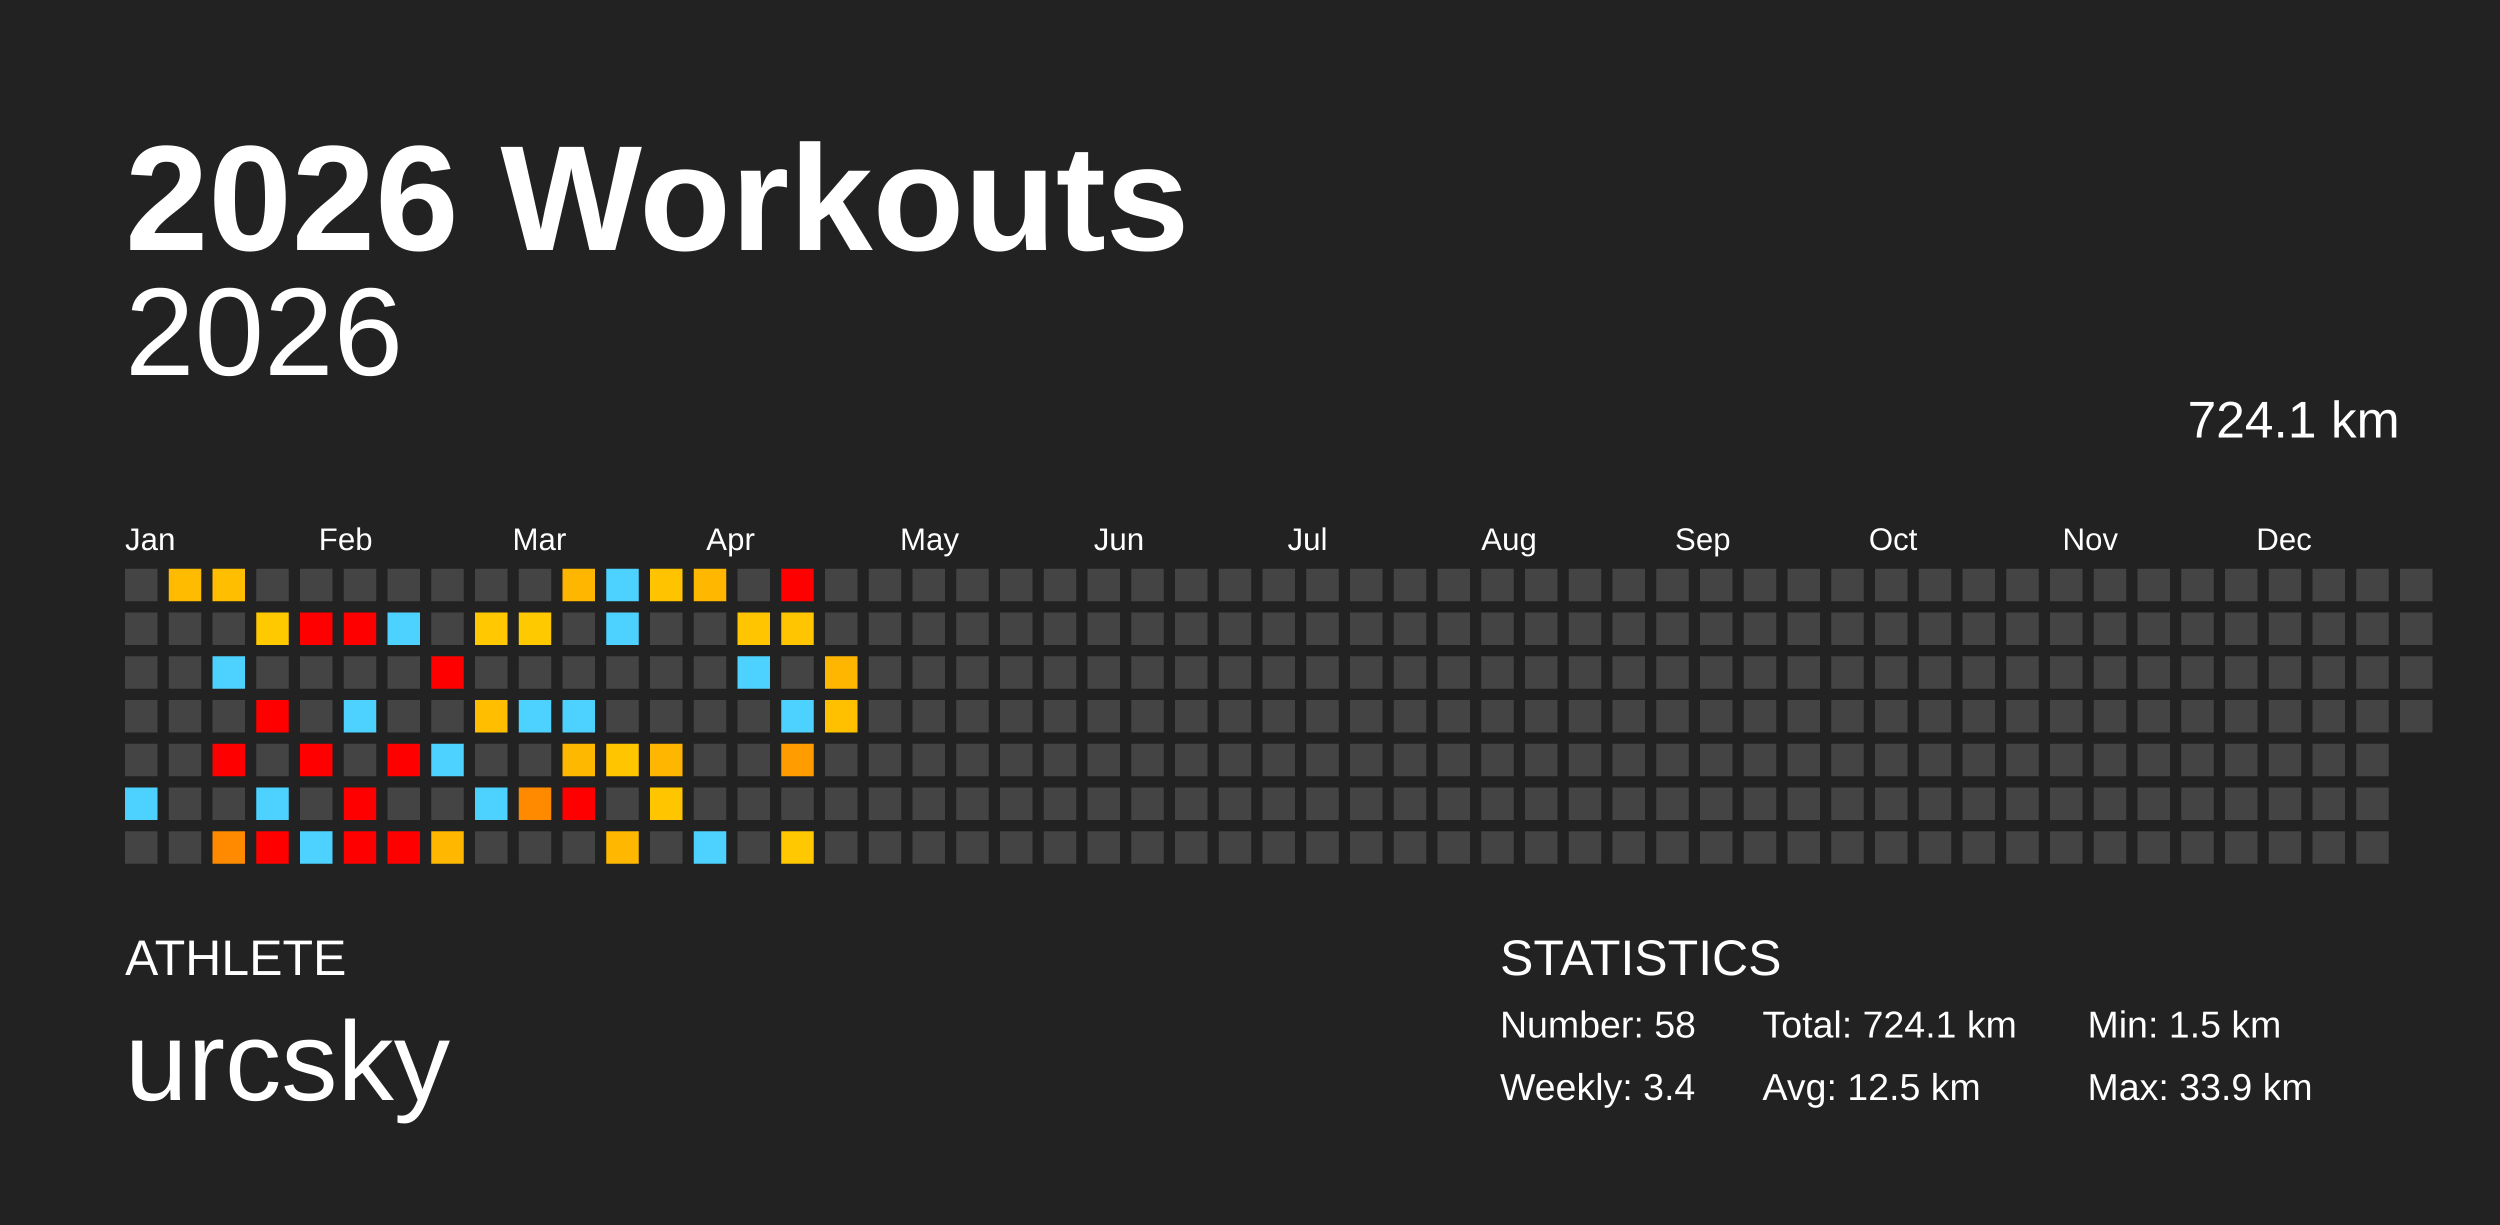
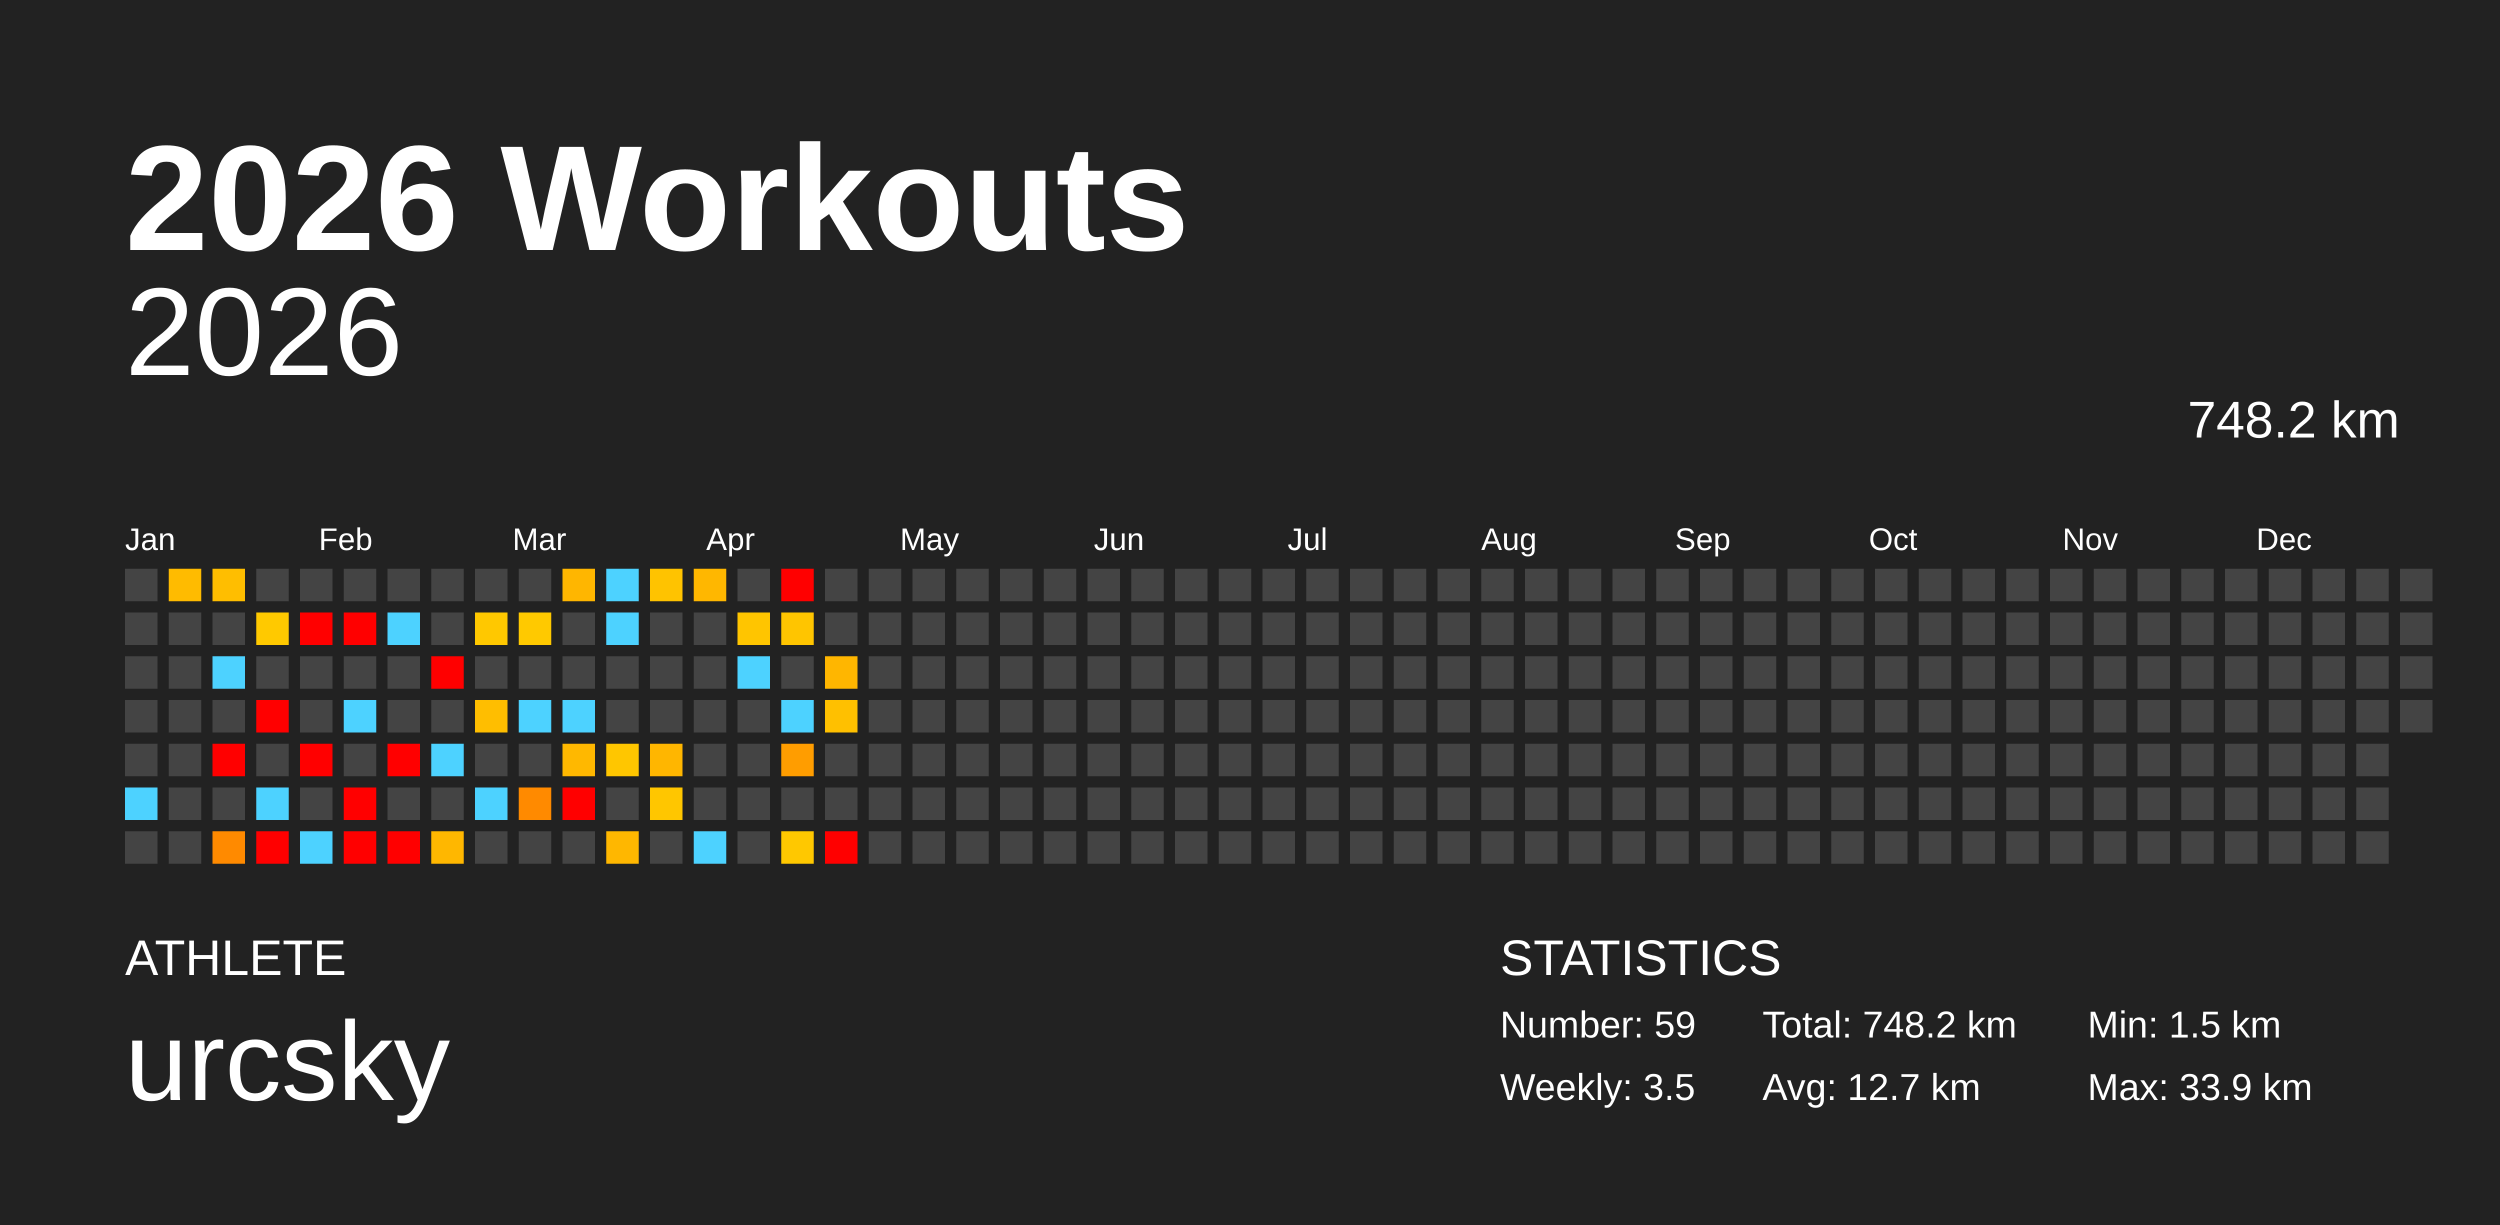
<svg xmlns="http://www.w3.org/2000/svg" baseProfile="full" height="98mm" version="1.1" viewBox="0,0,200,98" width="200mm">
  <defs />
  <rect fill="#222222" height="98" width="200" x="0" y="0" />
  <text fill="#FFFFFF" style="font-size:12px; font-family:Arial; font-weight:bold;" x="10" y="20">2026 Workouts</text>
  <text fill="#FFFFFF" style="font-size:4px; font-family:Arial" x="10" y="78">ATHLETE</text>
  <text fill="#FFFFFF" style="font-size:9px; font-family:Arial" x="10" y="88">urcsky</text>
  <text fill="#FFFFFF" style="font-size:4px; font-family:Arial" x="120" y="78">STATISTICS</text>
-   <text fill="#FFFFFF" style="font-size:3px; font-family:Arial" x="120" y="83">Number: 58</text>
-   <text fill="#FFFFFF" style="font-size:3px; font-family:Arial" x="120" y="88">Weekly: 3.4</text>
-   <text fill="#FFFFFF" style="font-size:3px; font-family:Arial" x="141" y="83">Total: 724.1 km</text>
-   <text fill="#FFFFFF" style="font-size:3px; font-family:Arial" x="141" y="88">Avg: 12.5 km</text>
+   <text fill="#FFFFFF" style="font-size:3px; font-family:Arial" x="120" y="83">Number: 59</text>
+   <text fill="#FFFFFF" style="font-size:3px; font-family:Arial" x="120" y="88">Weekly: 3.5</text>
+   <text fill="#FFFFFF" style="font-size:3px; font-family:Arial" x="141" y="83">Total: 748.2 km</text>
+   <text fill="#FFFFFF" style="font-size:3px; font-family:Arial" x="141" y="88">Avg: 12.7 km</text>
  <text fill="#FFFFFF" style="font-size:3px; font-family:Arial" x="167" y="83">Min: 1.5 km</text>
  <text fill="#FFFFFF" style="font-size:3px; font-family:Arial" x="167" y="88">Max: 33.9 km</text>
  <text alignment-baseline="hanging" fill="#FFFFFF" style="font-size:10.0px; font-family:Arial;" x="10" y="30">2026</text>
-   <text alignment-baseline="hanging" fill="#FFFFFF" style="font-size:4.125px; font-family:Arial;" x="175" y="35">724.1 km</text>
+   <text alignment-baseline="hanging" fill="#FFFFFF" style="font-size:4.125px; font-family:Arial;" x="175" y="35">748.2 km</text>
  <text fill="#FFFFFF" style="font-size:2.5px; font-family:Arial" x="10.0" y="44">Jan</text>
  <text fill="#FFFFFF" style="font-size:2.5px; font-family:Arial" x="25.5" y="44">Feb</text>
  <text fill="#FFFFFF" style="font-size:2.5px; font-family:Arial" x="41.0" y="44">Mar</text>
  <text fill="#FFFFFF" style="font-size:2.5px; font-family:Arial" x="56.5" y="44">Apr</text>
  <text fill="#FFFFFF" style="font-size:2.5px; font-family:Arial" x="72.0" y="44">May</text>
  <text fill="#FFFFFF" style="font-size:2.5px; font-family:Arial" x="87.5" y="44">Jun</text>
  <text fill="#FFFFFF" style="font-size:2.5px; font-family:Arial" x="103.0" y="44">Jul</text>
  <text fill="#FFFFFF" style="font-size:2.5px; font-family:Arial" x="118.5" y="44">Aug</text>
  <text fill="#FFFFFF" style="font-size:2.5px; font-family:Arial" x="134.0" y="44">Sep</text>
  <text fill="#FFFFFF" style="font-size:2.5px; font-family:Arial" x="149.5" y="44">Oct</text>
  <text fill="#FFFFFF" style="font-size:2.5px; font-family:Arial" x="165.0" y="44">Nov</text>
  <text fill="#FFFFFF" style="font-size:2.5px; font-family:Arial" x="180.5" y="44">Dec</text>
  <rect fill="#444444" height="2.6" width="2.6" x="10.0" y="45.5" />
  <rect fill="#444444" height="2.6" width="2.6" x="10.0" y="49.0" />
  <rect fill="#444444" height="2.6" width="2.6" x="10.0" y="52.5" />
  <rect fill="#444444" height="2.6" width="2.6" x="10.0" y="56.0" />
  <rect fill="#444444" height="2.6" width="2.6" x="10.0" y="59.5" />
  <rect fill="#4dd2ff" height="2.6" width="2.6" x="10.0" y="63.0" />
  <rect fill="#444444" height="2.6" width="2.6" x="10.0" y="66.5" />
  <rect fill="#ffbb00" height="2.6" width="2.6" x="13.5" y="45.5" />
  <rect fill="#444444" height="2.6" width="2.6" x="13.5" y="49.0" />
  <rect fill="#444444" height="2.6" width="2.6" x="13.5" y="52.5" />
  <rect fill="#444444" height="2.6" width="2.6" x="13.5" y="56.0" />
  <rect fill="#444444" height="2.6" width="2.6" x="13.5" y="59.5" />
  <rect fill="#444444" height="2.6" width="2.6" x="13.5" y="63.0" />
  <rect fill="#444444" height="2.6" width="2.6" x="13.5" y="66.5" />
  <rect fill="#ffbe00" height="2.6" width="2.6" x="17.0" y="45.5" />
  <rect fill="#444444" height="2.6" width="2.6" x="17.0" y="49.0" />
  <rect fill="#4dd2ff" height="2.6" width="2.6" x="17.0" y="52.5" />
  <rect fill="#444444" height="2.6" width="2.6" x="17.0" y="56.0" />
  <rect fill="red" height="2.6" width="2.6" x="17.0" y="59.5" />
  <rect fill="#444444" height="2.6" width="2.6" x="17.0" y="63.0" />
  <rect fill="#ff8a00" height="2.6" width="2.6" x="17.0" y="66.5" />
  <rect fill="#444444" height="2.6" width="2.6" x="20.5" y="45.5" />
  <rect fill="#ffc900" height="2.6" width="2.6" x="20.5" y="49.0" />
  <rect fill="#444444" height="2.6" width="2.6" x="20.5" y="52.5" />
  <rect fill="red" height="2.6" width="2.6" x="20.5" y="56.0" />
  <rect fill="#444444" height="2.6" width="2.6" x="20.5" y="59.5" />
  <rect fill="#4dd2ff" height="2.6" width="2.6" x="20.5" y="63.0" />
  <rect fill="red" height="2.6" width="2.6" x="20.5" y="66.5" />
  <rect fill="#444444" height="2.6" width="2.6" x="24.0" y="45.5" />
  <rect fill="red" height="2.6" width="2.6" x="24.0" y="49.0" />
  <rect fill="#444444" height="2.6" width="2.6" x="24.0" y="52.5" />
  <rect fill="#444444" height="2.6" width="2.6" x="24.0" y="56.0" />
  <rect fill="red" height="2.6" width="2.6" x="24.0" y="59.5" />
  <rect fill="#444444" height="2.6" width="2.6" x="24.0" y="63.0" />
  <rect fill="#4dd2ff" height="2.6" width="2.6" x="24.0" y="66.5" />
  <rect fill="#444444" height="2.6" width="2.6" x="27.5" y="45.5" />
  <rect fill="red" height="2.6" width="2.6" x="27.5" y="49.0" />
  <rect fill="#444444" height="2.6" width="2.6" x="27.5" y="52.5" />
  <rect fill="#4dd2ff" height="2.6" width="2.6" x="27.5" y="56.0" />
  <rect fill="#444444" height="2.6" width="2.6" x="27.5" y="59.5" />
  <rect fill="red" height="2.6" width="2.6" x="27.5" y="63.0" />
  <rect fill="red" height="2.6" width="2.6" x="27.5" y="66.5" />
  <rect fill="#444444" height="2.6" width="2.6" x="31.0" y="45.5" />
  <rect fill="#4dd2ff" height="2.6" width="2.6" x="31.0" y="49.0" />
  <rect fill="#444444" height="2.6" width="2.6" x="31.0" y="52.5" />
  <rect fill="#444444" height="2.6" width="2.6" x="31.0" y="56.0" />
  <rect fill="red" height="2.6" width="2.6" x="31.0" y="59.5" />
  <rect fill="#444444" height="2.6" width="2.6" x="31.0" y="63.0" />
  <rect fill="red" height="2.6" width="2.6" x="31.0" y="66.5" />
  <rect fill="#444444" height="2.6" width="2.6" x="34.5" y="45.5" />
  <rect fill="#444444" height="2.6" width="2.6" x="34.5" y="49.0" />
  <rect fill="red" height="2.6" width="2.6" x="34.5" y="52.5" />
  <rect fill="#444444" height="2.6" width="2.6" x="34.5" y="56.0" />
  <rect fill="#4dd2ff" height="2.6" width="2.6" x="34.5" y="59.5" />
  <rect fill="#444444" height="2.6" width="2.6" x="34.5" y="63.0" />
  <rect fill="#ffb700" height="2.6" width="2.6" x="34.5" y="66.5" />
  <rect fill="#444444" height="2.6" width="2.6" x="38.0" y="45.5" />
  <rect fill="#ffc800" height="2.6" width="2.6" x="38.0" y="49.0" />
  <rect fill="#444444" height="2.6" width="2.6" x="38.0" y="52.5" />
  <rect fill="#ffbe00" height="2.6" width="2.6" x="38.0" y="56.0" />
  <rect fill="#444444" height="2.6" width="2.6" x="38.0" y="59.5" />
  <rect fill="#4dd2ff" height="2.6" width="2.6" x="38.0" y="63.0" />
  <rect fill="#444444" height="2.6" width="2.6" x="38.0" y="66.5" />
  <rect fill="#444444" height="2.6" width="2.6" x="41.5" y="45.5" />
  <rect fill="#ffc900" height="2.6" width="2.6" x="41.5" y="49.0" />
  <rect fill="#444444" height="2.6" width="2.6" x="41.5" y="52.5" />
  <rect fill="#4dd2ff" height="2.6" width="2.6" x="41.5" y="56.0" />
  <rect fill="#444444" height="2.6" width="2.6" x="41.5" y="59.5" />
  <rect fill="#ff8a00" height="2.6" width="2.6" x="41.5" y="63.0" />
  <rect fill="#444444" height="2.6" width="2.6" x="41.5" y="66.5" />
  <rect fill="#ffb600" height="2.6" width="2.6" x="45.0" y="45.5" />
  <rect fill="#444444" height="2.6" width="2.6" x="45.0" y="49.0" />
  <rect fill="#444444" height="2.6" width="2.6" x="45.0" y="52.5" />
  <rect fill="#4dd2ff" height="2.6" width="2.6" x="45.0" y="56.0" />
  <rect fill="#ffb800" height="2.6" width="2.6" x="45.0" y="59.5" />
  <rect fill="red" height="2.6" width="2.6" x="45.0" y="63.0" />
  <rect fill="#444444" height="2.6" width="2.6" x="45.0" y="66.5" />
  <rect fill="#4dd2ff" height="2.6" width="2.6" x="48.5" y="45.5" />
  <rect fill="#4dd2ff" height="2.6" width="2.6" x="48.5" y="49.0" />
  <rect fill="#444444" height="2.6" width="2.6" x="48.5" y="52.5" />
  <rect fill="#444444" height="2.6" width="2.6" x="48.5" y="56.0" />
  <rect fill="#ffc600" height="2.6" width="2.6" x="48.5" y="59.5" />
  <rect fill="#444444" height="2.6" width="2.6" x="48.5" y="63.0" />
  <rect fill="#ffb700" height="2.6" width="2.6" x="48.5" y="66.5" />
  <rect fill="#ffc300" height="2.6" width="2.6" x="52.0" y="45.5" />
  <rect fill="#444444" height="2.6" width="2.6" x="52.0" y="49.0" />
  <rect fill="#444444" height="2.6" width="2.6" x="52.0" y="52.5" />
  <rect fill="#444444" height="2.6" width="2.6" x="52.0" y="56.0" />
  <rect fill="#ffb600" height="2.6" width="2.6" x="52.0" y="59.5" />
  <rect fill="#ffc600" height="2.6" width="2.6" x="52.0" y="63.0" />
  <rect fill="#444444" height="2.6" width="2.6" x="52.0" y="66.5" />
  <rect fill="#ffb700" height="2.6" width="2.6" x="55.5" y="45.5" />
  <rect fill="#444444" height="2.6" width="2.6" x="55.5" y="49.0" />
  <rect fill="#444444" height="2.6" width="2.6" x="55.5" y="52.5" />
  <rect fill="#444444" height="2.6" width="2.6" x="55.5" y="56.0" />
  <rect fill="#444444" height="2.6" width="2.6" x="55.5" y="59.5" />
  <rect fill="#444444" height="2.6" width="2.6" x="55.5" y="63.0" />
  <rect fill="#4dd2ff" height="2.6" width="2.6" x="55.5" y="66.5" />
  <rect fill="#444444" height="2.6" width="2.6" x="59.0" y="45.5" />
  <rect fill="#ffc500" height="2.6" width="2.6" x="59.0" y="49.0" />
  <rect fill="#4dd2ff" height="2.6" width="2.6" x="59.0" y="52.5" />
  <rect fill="#444444" height="2.6" width="2.6" x="59.0" y="56.0" />
  <rect fill="#444444" height="2.6" width="2.6" x="59.0" y="59.5" />
  <rect fill="#444444" height="2.6" width="2.6" x="59.0" y="63.0" />
  <rect fill="#444444" height="2.6" width="2.6" x="59.0" y="66.5" />
  <rect fill="red" height="2.6" width="2.6" x="62.5" y="45.5" />
  <rect fill="#ffc500" height="2.6" width="2.6" x="62.5" y="49.0" />
  <rect fill="#444444" height="2.6" width="2.6" x="62.5" y="52.5" />
  <rect fill="#4dd2ff" height="2.6" width="2.6" x="62.5" y="56.0" />
  <rect fill="#ff9d00" height="2.6" width="2.6" x="62.5" y="59.5" />
  <rect fill="#444444" height="2.6" width="2.6" x="62.5" y="63.0" />
  <rect fill="#ffc800" height="2.6" width="2.6" x="62.5" y="66.5" />
  <rect fill="#444444" height="2.6" width="2.6" x="66.0" y="45.5" />
  <rect fill="#444444" height="2.6" width="2.6" x="66.0" y="49.0" />
  <rect fill="#ffb600" height="2.6" width="2.6" x="66.0" y="52.5" />
  <rect fill="#ffc000" height="2.6" width="2.6" x="66.0" y="56.0" />
  <rect fill="#444444" height="2.6" width="2.6" x="66.0" y="59.5" />
  <rect fill="#444444" height="2.6" width="2.6" x="66.0" y="63.0" />
-   <rect fill="#444444" height="2.6" width="2.6" x="66.0" y="66.5" />
+   <rect fill="red" height="2.6" width="2.6" x="66.0" y="66.5" />
  <rect fill="#444444" height="2.6" width="2.6" x="69.5" y="45.5" />
  <rect fill="#444444" height="2.6" width="2.6" x="69.5" y="49.0" />
  <rect fill="#444444" height="2.6" width="2.6" x="69.5" y="52.5" />
  <rect fill="#444444" height="2.6" width="2.6" x="69.5" y="56.0" />
  <rect fill="#444444" height="2.6" width="2.6" x="69.5" y="59.5" />
  <rect fill="#444444" height="2.6" width="2.6" x="69.5" y="63.0" />
  <rect fill="#444444" height="2.6" width="2.6" x="69.5" y="66.5" />
  <rect fill="#444444" height="2.6" width="2.6" x="73.0" y="45.5" />
  <rect fill="#444444" height="2.6" width="2.6" x="73.0" y="49.0" />
  <rect fill="#444444" height="2.6" width="2.6" x="73.0" y="52.5" />
  <rect fill="#444444" height="2.6" width="2.6" x="73.0" y="56.0" />
  <rect fill="#444444" height="2.6" width="2.6" x="73.0" y="59.5" />
  <rect fill="#444444" height="2.6" width="2.6" x="73.0" y="63.0" />
  <rect fill="#444444" height="2.6" width="2.6" x="73.0" y="66.5" />
  <rect fill="#444444" height="2.6" width="2.6" x="76.5" y="45.5" />
  <rect fill="#444444" height="2.6" width="2.6" x="76.5" y="49.0" />
  <rect fill="#444444" height="2.6" width="2.6" x="76.5" y="52.5" />
  <rect fill="#444444" height="2.6" width="2.6" x="76.5" y="56.0" />
  <rect fill="#444444" height="2.6" width="2.6" x="76.5" y="59.5" />
  <rect fill="#444444" height="2.6" width="2.6" x="76.5" y="63.0" />
  <rect fill="#444444" height="2.6" width="2.6" x="76.5" y="66.5" />
  <rect fill="#444444" height="2.6" width="2.6" x="80.0" y="45.5" />
  <rect fill="#444444" height="2.6" width="2.6" x="80.0" y="49.0" />
  <rect fill="#444444" height="2.6" width="2.6" x="80.0" y="52.5" />
  <rect fill="#444444" height="2.6" width="2.6" x="80.0" y="56.0" />
  <rect fill="#444444" height="2.6" width="2.6" x="80.0" y="59.5" />
  <rect fill="#444444" height="2.6" width="2.6" x="80.0" y="63.0" />
  <rect fill="#444444" height="2.6" width="2.6" x="80.0" y="66.5" />
  <rect fill="#444444" height="2.6" width="2.6" x="83.5" y="45.5" />
  <rect fill="#444444" height="2.6" width="2.6" x="83.5" y="49.0" />
  <rect fill="#444444" height="2.6" width="2.6" x="83.5" y="52.5" />
  <rect fill="#444444" height="2.6" width="2.6" x="83.5" y="56.0" />
  <rect fill="#444444" height="2.6" width="2.6" x="83.5" y="59.5" />
  <rect fill="#444444" height="2.6" width="2.6" x="83.5" y="63.0" />
  <rect fill="#444444" height="2.6" width="2.6" x="83.5" y="66.5" />
  <rect fill="#444444" height="2.6" width="2.6" x="87.0" y="45.5" />
  <rect fill="#444444" height="2.6" width="2.6" x="87.0" y="49.0" />
  <rect fill="#444444" height="2.6" width="2.6" x="87.0" y="52.5" />
  <rect fill="#444444" height="2.6" width="2.6" x="87.0" y="56.0" />
  <rect fill="#444444" height="2.6" width="2.6" x="87.0" y="59.5" />
  <rect fill="#444444" height="2.6" width="2.6" x="87.0" y="63.0" />
  <rect fill="#444444" height="2.6" width="2.6" x="87.0" y="66.5" />
  <rect fill="#444444" height="2.6" width="2.6" x="90.5" y="45.5" />
  <rect fill="#444444" height="2.6" width="2.6" x="90.5" y="49.0" />
  <rect fill="#444444" height="2.6" width="2.6" x="90.5" y="52.5" />
  <rect fill="#444444" height="2.6" width="2.6" x="90.5" y="56.0" />
  <rect fill="#444444" height="2.6" width="2.6" x="90.5" y="59.5" />
  <rect fill="#444444" height="2.6" width="2.6" x="90.5" y="63.0" />
  <rect fill="#444444" height="2.6" width="2.6" x="90.5" y="66.5" />
  <rect fill="#444444" height="2.6" width="2.6" x="94.0" y="45.5" />
  <rect fill="#444444" height="2.6" width="2.6" x="94.0" y="49.0" />
  <rect fill="#444444" height="2.6" width="2.6" x="94.0" y="52.5" />
  <rect fill="#444444" height="2.6" width="2.6" x="94.0" y="56.0" />
  <rect fill="#444444" height="2.6" width="2.6" x="94.0" y="59.5" />
  <rect fill="#444444" height="2.6" width="2.6" x="94.0" y="63.0" />
  <rect fill="#444444" height="2.6" width="2.6" x="94.0" y="66.5" />
  <rect fill="#444444" height="2.6" width="2.6" x="97.5" y="45.5" />
  <rect fill="#444444" height="2.6" width="2.6" x="97.5" y="49.0" />
  <rect fill="#444444" height="2.6" width="2.6" x="97.5" y="52.5" />
  <rect fill="#444444" height="2.6" width="2.6" x="97.5" y="56.0" />
  <rect fill="#444444" height="2.6" width="2.6" x="97.5" y="59.5" />
  <rect fill="#444444" height="2.6" width="2.6" x="97.5" y="63.0" />
  <rect fill="#444444" height="2.6" width="2.6" x="97.5" y="66.5" />
  <rect fill="#444444" height="2.6" width="2.6" x="101.0" y="45.5" />
  <rect fill="#444444" height="2.6" width="2.6" x="101.0" y="49.0" />
  <rect fill="#444444" height="2.6" width="2.6" x="101.0" y="52.5" />
  <rect fill="#444444" height="2.6" width="2.6" x="101.0" y="56.0" />
  <rect fill="#444444" height="2.6" width="2.6" x="101.0" y="59.5" />
  <rect fill="#444444" height="2.6" width="2.6" x="101.0" y="63.0" />
  <rect fill="#444444" height="2.6" width="2.6" x="101.0" y="66.5" />
  <rect fill="#444444" height="2.6" width="2.6" x="104.5" y="45.5" />
  <rect fill="#444444" height="2.6" width="2.6" x="104.5" y="49.0" />
  <rect fill="#444444" height="2.6" width="2.6" x="104.5" y="52.5" />
  <rect fill="#444444" height="2.6" width="2.6" x="104.5" y="56.0" />
  <rect fill="#444444" height="2.6" width="2.6" x="104.5" y="59.5" />
  <rect fill="#444444" height="2.6" width="2.6" x="104.5" y="63.0" />
  <rect fill="#444444" height="2.6" width="2.6" x="104.5" y="66.5" />
  <rect fill="#444444" height="2.6" width="2.6" x="108.0" y="45.5" />
  <rect fill="#444444" height="2.6" width="2.6" x="108.0" y="49.0" />
  <rect fill="#444444" height="2.6" width="2.6" x="108.0" y="52.5" />
  <rect fill="#444444" height="2.6" width="2.6" x="108.0" y="56.0" />
  <rect fill="#444444" height="2.6" width="2.6" x="108.0" y="59.5" />
  <rect fill="#444444" height="2.6" width="2.6" x="108.0" y="63.0" />
  <rect fill="#444444" height="2.6" width="2.6" x="108.0" y="66.5" />
  <rect fill="#444444" height="2.6" width="2.6" x="111.5" y="45.5" />
  <rect fill="#444444" height="2.6" width="2.6" x="111.5" y="49.0" />
  <rect fill="#444444" height="2.6" width="2.6" x="111.5" y="52.5" />
  <rect fill="#444444" height="2.6" width="2.6" x="111.5" y="56.0" />
  <rect fill="#444444" height="2.6" width="2.6" x="111.5" y="59.5" />
  <rect fill="#444444" height="2.6" width="2.6" x="111.5" y="63.0" />
  <rect fill="#444444" height="2.6" width="2.6" x="111.5" y="66.5" />
  <rect fill="#444444" height="2.6" width="2.6" x="115.0" y="45.5" />
  <rect fill="#444444" height="2.6" width="2.6" x="115.0" y="49.0" />
  <rect fill="#444444" height="2.6" width="2.6" x="115.0" y="52.5" />
  <rect fill="#444444" height="2.6" width="2.6" x="115.0" y="56.0" />
  <rect fill="#444444" height="2.6" width="2.6" x="115.0" y="59.5" />
  <rect fill="#444444" height="2.6" width="2.6" x="115.0" y="63.0" />
  <rect fill="#444444" height="2.6" width="2.6" x="115.0" y="66.5" />
  <rect fill="#444444" height="2.6" width="2.6" x="118.5" y="45.5" />
  <rect fill="#444444" height="2.6" width="2.6" x="118.5" y="49.0" />
  <rect fill="#444444" height="2.6" width="2.6" x="118.5" y="52.5" />
  <rect fill="#444444" height="2.6" width="2.6" x="118.5" y="56.0" />
  <rect fill="#444444" height="2.6" width="2.6" x="118.5" y="59.5" />
  <rect fill="#444444" height="2.6" width="2.6" x="118.5" y="63.0" />
  <rect fill="#444444" height="2.6" width="2.6" x="118.5" y="66.5" />
  <rect fill="#444444" height="2.6" width="2.6" x="122.0" y="45.5" />
  <rect fill="#444444" height="2.6" width="2.6" x="122.0" y="49.0" />
  <rect fill="#444444" height="2.6" width="2.6" x="122.0" y="52.5" />
  <rect fill="#444444" height="2.6" width="2.6" x="122.0" y="56.0" />
  <rect fill="#444444" height="2.6" width="2.6" x="122.0" y="59.5" />
  <rect fill="#444444" height="2.6" width="2.6" x="122.0" y="63.0" />
  <rect fill="#444444" height="2.6" width="2.6" x="122.0" y="66.5" />
  <rect fill="#444444" height="2.6" width="2.6" x="125.5" y="45.5" />
  <rect fill="#444444" height="2.6" width="2.6" x="125.5" y="49.0" />
  <rect fill="#444444" height="2.6" width="2.6" x="125.5" y="52.5" />
  <rect fill="#444444" height="2.6" width="2.6" x="125.5" y="56.0" />
  <rect fill="#444444" height="2.6" width="2.6" x="125.5" y="59.5" />
  <rect fill="#444444" height="2.6" width="2.6" x="125.5" y="63.0" />
  <rect fill="#444444" height="2.6" width="2.6" x="125.5" y="66.5" />
  <rect fill="#444444" height="2.6" width="2.6" x="129.0" y="45.5" />
  <rect fill="#444444" height="2.6" width="2.6" x="129.0" y="49.0" />
  <rect fill="#444444" height="2.6" width="2.6" x="129.0" y="52.5" />
  <rect fill="#444444" height="2.6" width="2.6" x="129.0" y="56.0" />
  <rect fill="#444444" height="2.6" width="2.6" x="129.0" y="59.5" />
  <rect fill="#444444" height="2.6" width="2.6" x="129.0" y="63.0" />
  <rect fill="#444444" height="2.6" width="2.6" x="129.0" y="66.5" />
  <rect fill="#444444" height="2.6" width="2.6" x="132.5" y="45.5" />
  <rect fill="#444444" height="2.6" width="2.6" x="132.5" y="49.0" />
  <rect fill="#444444" height="2.6" width="2.6" x="132.5" y="52.5" />
  <rect fill="#444444" height="2.6" width="2.6" x="132.5" y="56.0" />
  <rect fill="#444444" height="2.6" width="2.6" x="132.5" y="59.5" />
  <rect fill="#444444" height="2.6" width="2.6" x="132.5" y="63.0" />
  <rect fill="#444444" height="2.6" width="2.6" x="132.5" y="66.5" />
  <rect fill="#444444" height="2.6" width="2.6" x="136.0" y="45.5" />
  <rect fill="#444444" height="2.6" width="2.6" x="136.0" y="49.0" />
  <rect fill="#444444" height="2.6" width="2.6" x="136.0" y="52.5" />
  <rect fill="#444444" height="2.6" width="2.6" x="136.0" y="56.0" />
  <rect fill="#444444" height="2.6" width="2.6" x="136.0" y="59.5" />
  <rect fill="#444444" height="2.6" width="2.6" x="136.0" y="63.0" />
  <rect fill="#444444" height="2.6" width="2.6" x="136.0" y="66.5" />
  <rect fill="#444444" height="2.6" width="2.6" x="139.5" y="45.5" />
  <rect fill="#444444" height="2.6" width="2.6" x="139.5" y="49.0" />
  <rect fill="#444444" height="2.6" width="2.6" x="139.5" y="52.5" />
  <rect fill="#444444" height="2.6" width="2.6" x="139.5" y="56.0" />
  <rect fill="#444444" height="2.6" width="2.6" x="139.5" y="59.5" />
  <rect fill="#444444" height="2.6" width="2.6" x="139.5" y="63.0" />
  <rect fill="#444444" height="2.6" width="2.6" x="139.5" y="66.5" />
  <rect fill="#444444" height="2.6" width="2.6" x="143.0" y="45.5" />
  <rect fill="#444444" height="2.6" width="2.6" x="143.0" y="49.0" />
  <rect fill="#444444" height="2.6" width="2.6" x="143.0" y="52.5" />
  <rect fill="#444444" height="2.6" width="2.6" x="143.0" y="56.0" />
  <rect fill="#444444" height="2.6" width="2.6" x="143.0" y="59.5" />
  <rect fill="#444444" height="2.6" width="2.6" x="143.0" y="63.0" />
  <rect fill="#444444" height="2.6" width="2.6" x="143.0" y="66.5" />
  <rect fill="#444444" height="2.6" width="2.6" x="146.5" y="45.5" />
  <rect fill="#444444" height="2.6" width="2.6" x="146.5" y="49.0" />
  <rect fill="#444444" height="2.6" width="2.6" x="146.5" y="52.5" />
  <rect fill="#444444" height="2.6" width="2.6" x="146.5" y="56.0" />
  <rect fill="#444444" height="2.6" width="2.6" x="146.5" y="59.5" />
  <rect fill="#444444" height="2.6" width="2.6" x="146.5" y="63.0" />
  <rect fill="#444444" height="2.6" width="2.6" x="146.5" y="66.5" />
  <rect fill="#444444" height="2.6" width="2.6" x="150.0" y="45.5" />
  <rect fill="#444444" height="2.6" width="2.6" x="150.0" y="49.0" />
  <rect fill="#444444" height="2.6" width="2.6" x="150.0" y="52.5" />
  <rect fill="#444444" height="2.6" width="2.6" x="150.0" y="56.0" />
  <rect fill="#444444" height="2.6" width="2.6" x="150.0" y="59.5" />
  <rect fill="#444444" height="2.6" width="2.6" x="150.0" y="63.0" />
  <rect fill="#444444" height="2.6" width="2.6" x="150.0" y="66.5" />
  <rect fill="#444444" height="2.6" width="2.6" x="153.5" y="45.5" />
  <rect fill="#444444" height="2.6" width="2.6" x="153.5" y="49.0" />
  <rect fill="#444444" height="2.6" width="2.6" x="153.5" y="52.5" />
  <rect fill="#444444" height="2.6" width="2.6" x="153.5" y="56.0" />
  <rect fill="#444444" height="2.6" width="2.6" x="153.5" y="59.5" />
  <rect fill="#444444" height="2.6" width="2.6" x="153.5" y="63.0" />
  <rect fill="#444444" height="2.6" width="2.6" x="153.5" y="66.5" />
  <rect fill="#444444" height="2.6" width="2.6" x="157.0" y="45.5" />
  <rect fill="#444444" height="2.6" width="2.6" x="157.0" y="49.0" />
  <rect fill="#444444" height="2.6" width="2.6" x="157.0" y="52.5" />
  <rect fill="#444444" height="2.6" width="2.6" x="157.0" y="56.0" />
  <rect fill="#444444" height="2.6" width="2.6" x="157.0" y="59.5" />
  <rect fill="#444444" height="2.6" width="2.6" x="157.0" y="63.0" />
  <rect fill="#444444" height="2.6" width="2.6" x="157.0" y="66.5" />
  <rect fill="#444444" height="2.6" width="2.6" x="160.5" y="45.5" />
  <rect fill="#444444" height="2.6" width="2.6" x="160.5" y="49.0" />
  <rect fill="#444444" height="2.6" width="2.6" x="160.5" y="52.5" />
  <rect fill="#444444" height="2.6" width="2.6" x="160.5" y="56.0" />
  <rect fill="#444444" height="2.6" width="2.6" x="160.5" y="59.5" />
  <rect fill="#444444" height="2.6" width="2.6" x="160.5" y="63.0" />
  <rect fill="#444444" height="2.6" width="2.6" x="160.5" y="66.5" />
  <rect fill="#444444" height="2.6" width="2.6" x="164.0" y="45.5" />
  <rect fill="#444444" height="2.6" width="2.6" x="164.0" y="49.0" />
  <rect fill="#444444" height="2.6" width="2.6" x="164.0" y="52.5" />
  <rect fill="#444444" height="2.6" width="2.6" x="164.0" y="56.0" />
  <rect fill="#444444" height="2.6" width="2.6" x="164.0" y="59.5" />
  <rect fill="#444444" height="2.6" width="2.6" x="164.0" y="63.0" />
  <rect fill="#444444" height="2.6" width="2.6" x="164.0" y="66.5" />
  <rect fill="#444444" height="2.6" width="2.6" x="167.5" y="45.5" />
  <rect fill="#444444" height="2.6" width="2.6" x="167.5" y="49.0" />
  <rect fill="#444444" height="2.6" width="2.6" x="167.5" y="52.5" />
  <rect fill="#444444" height="2.6" width="2.6" x="167.5" y="56.0" />
  <rect fill="#444444" height="2.6" width="2.6" x="167.5" y="59.5" />
  <rect fill="#444444" height="2.6" width="2.6" x="167.5" y="63.0" />
  <rect fill="#444444" height="2.6" width="2.6" x="167.5" y="66.5" />
  <rect fill="#444444" height="2.6" width="2.6" x="171.0" y="45.5" />
  <rect fill="#444444" height="2.6" width="2.6" x="171.0" y="49.0" />
  <rect fill="#444444" height="2.6" width="2.6" x="171.0" y="52.5" />
  <rect fill="#444444" height="2.6" width="2.6" x="171.0" y="56.0" />
  <rect fill="#444444" height="2.6" width="2.6" x="171.0" y="59.5" />
  <rect fill="#444444" height="2.6" width="2.6" x="171.0" y="63.0" />
  <rect fill="#444444" height="2.6" width="2.6" x="171.0" y="66.5" />
  <rect fill="#444444" height="2.6" width="2.6" x="174.5" y="45.5" />
  <rect fill="#444444" height="2.6" width="2.6" x="174.5" y="49.0" />
  <rect fill="#444444" height="2.6" width="2.6" x="174.5" y="52.5" />
  <rect fill="#444444" height="2.6" width="2.6" x="174.5" y="56.0" />
  <rect fill="#444444" height="2.6" width="2.6" x="174.5" y="59.5" />
  <rect fill="#444444" height="2.6" width="2.6" x="174.5" y="63.0" />
  <rect fill="#444444" height="2.6" width="2.6" x="174.5" y="66.5" />
  <rect fill="#444444" height="2.6" width="2.6" x="178.0" y="45.5" />
  <rect fill="#444444" height="2.6" width="2.6" x="178.0" y="49.0" />
  <rect fill="#444444" height="2.6" width="2.6" x="178.0" y="52.5" />
  <rect fill="#444444" height="2.6" width="2.6" x="178.0" y="56.0" />
  <rect fill="#444444" height="2.6" width="2.6" x="178.0" y="59.5" />
  <rect fill="#444444" height="2.6" width="2.6" x="178.0" y="63.0" />
  <rect fill="#444444" height="2.6" width="2.6" x="178.0" y="66.5" />
  <rect fill="#444444" height="2.6" width="2.6" x="181.5" y="45.5" />
  <rect fill="#444444" height="2.6" width="2.6" x="181.5" y="49.0" />
  <rect fill="#444444" height="2.6" width="2.6" x="181.5" y="52.5" />
  <rect fill="#444444" height="2.6" width="2.6" x="181.5" y="56.0" />
  <rect fill="#444444" height="2.6" width="2.6" x="181.5" y="59.5" />
  <rect fill="#444444" height="2.6" width="2.6" x="181.5" y="63.0" />
  <rect fill="#444444" height="2.6" width="2.6" x="181.5" y="66.5" />
  <rect fill="#444444" height="2.6" width="2.6" x="185.0" y="45.5" />
  <rect fill="#444444" height="2.6" width="2.6" x="185.0" y="49.0" />
  <rect fill="#444444" height="2.6" width="2.6" x="185.0" y="52.5" />
  <rect fill="#444444" height="2.6" width="2.6" x="185.0" y="56.0" />
  <rect fill="#444444" height="2.6" width="2.6" x="185.0" y="59.5" />
  <rect fill="#444444" height="2.6" width="2.6" x="185.0" y="63.0" />
  <rect fill="#444444" height="2.6" width="2.6" x="185.0" y="66.5" />
  <rect fill="#444444" height="2.6" width="2.6" x="188.5" y="45.5" />
  <rect fill="#444444" height="2.6" width="2.6" x="188.5" y="49.0" />
  <rect fill="#444444" height="2.6" width="2.6" x="188.5" y="52.5" />
  <rect fill="#444444" height="2.6" width="2.6" x="188.5" y="56.0" />
  <rect fill="#444444" height="2.6" width="2.6" x="188.5" y="59.5" />
  <rect fill="#444444" height="2.6" width="2.6" x="188.5" y="63.0" />
  <rect fill="#444444" height="2.6" width="2.6" x="188.5" y="66.5" />
  <rect fill="#444444" height="2.6" width="2.6" x="192.0" y="45.5" />
  <rect fill="#444444" height="2.6" width="2.6" x="192.0" y="49.0" />
  <rect fill="#444444" height="2.6" width="2.6" x="192.0" y="52.5" />
  <rect fill="#444444" height="2.6" width="2.6" x="192.0" y="56.0" />
</svg>
